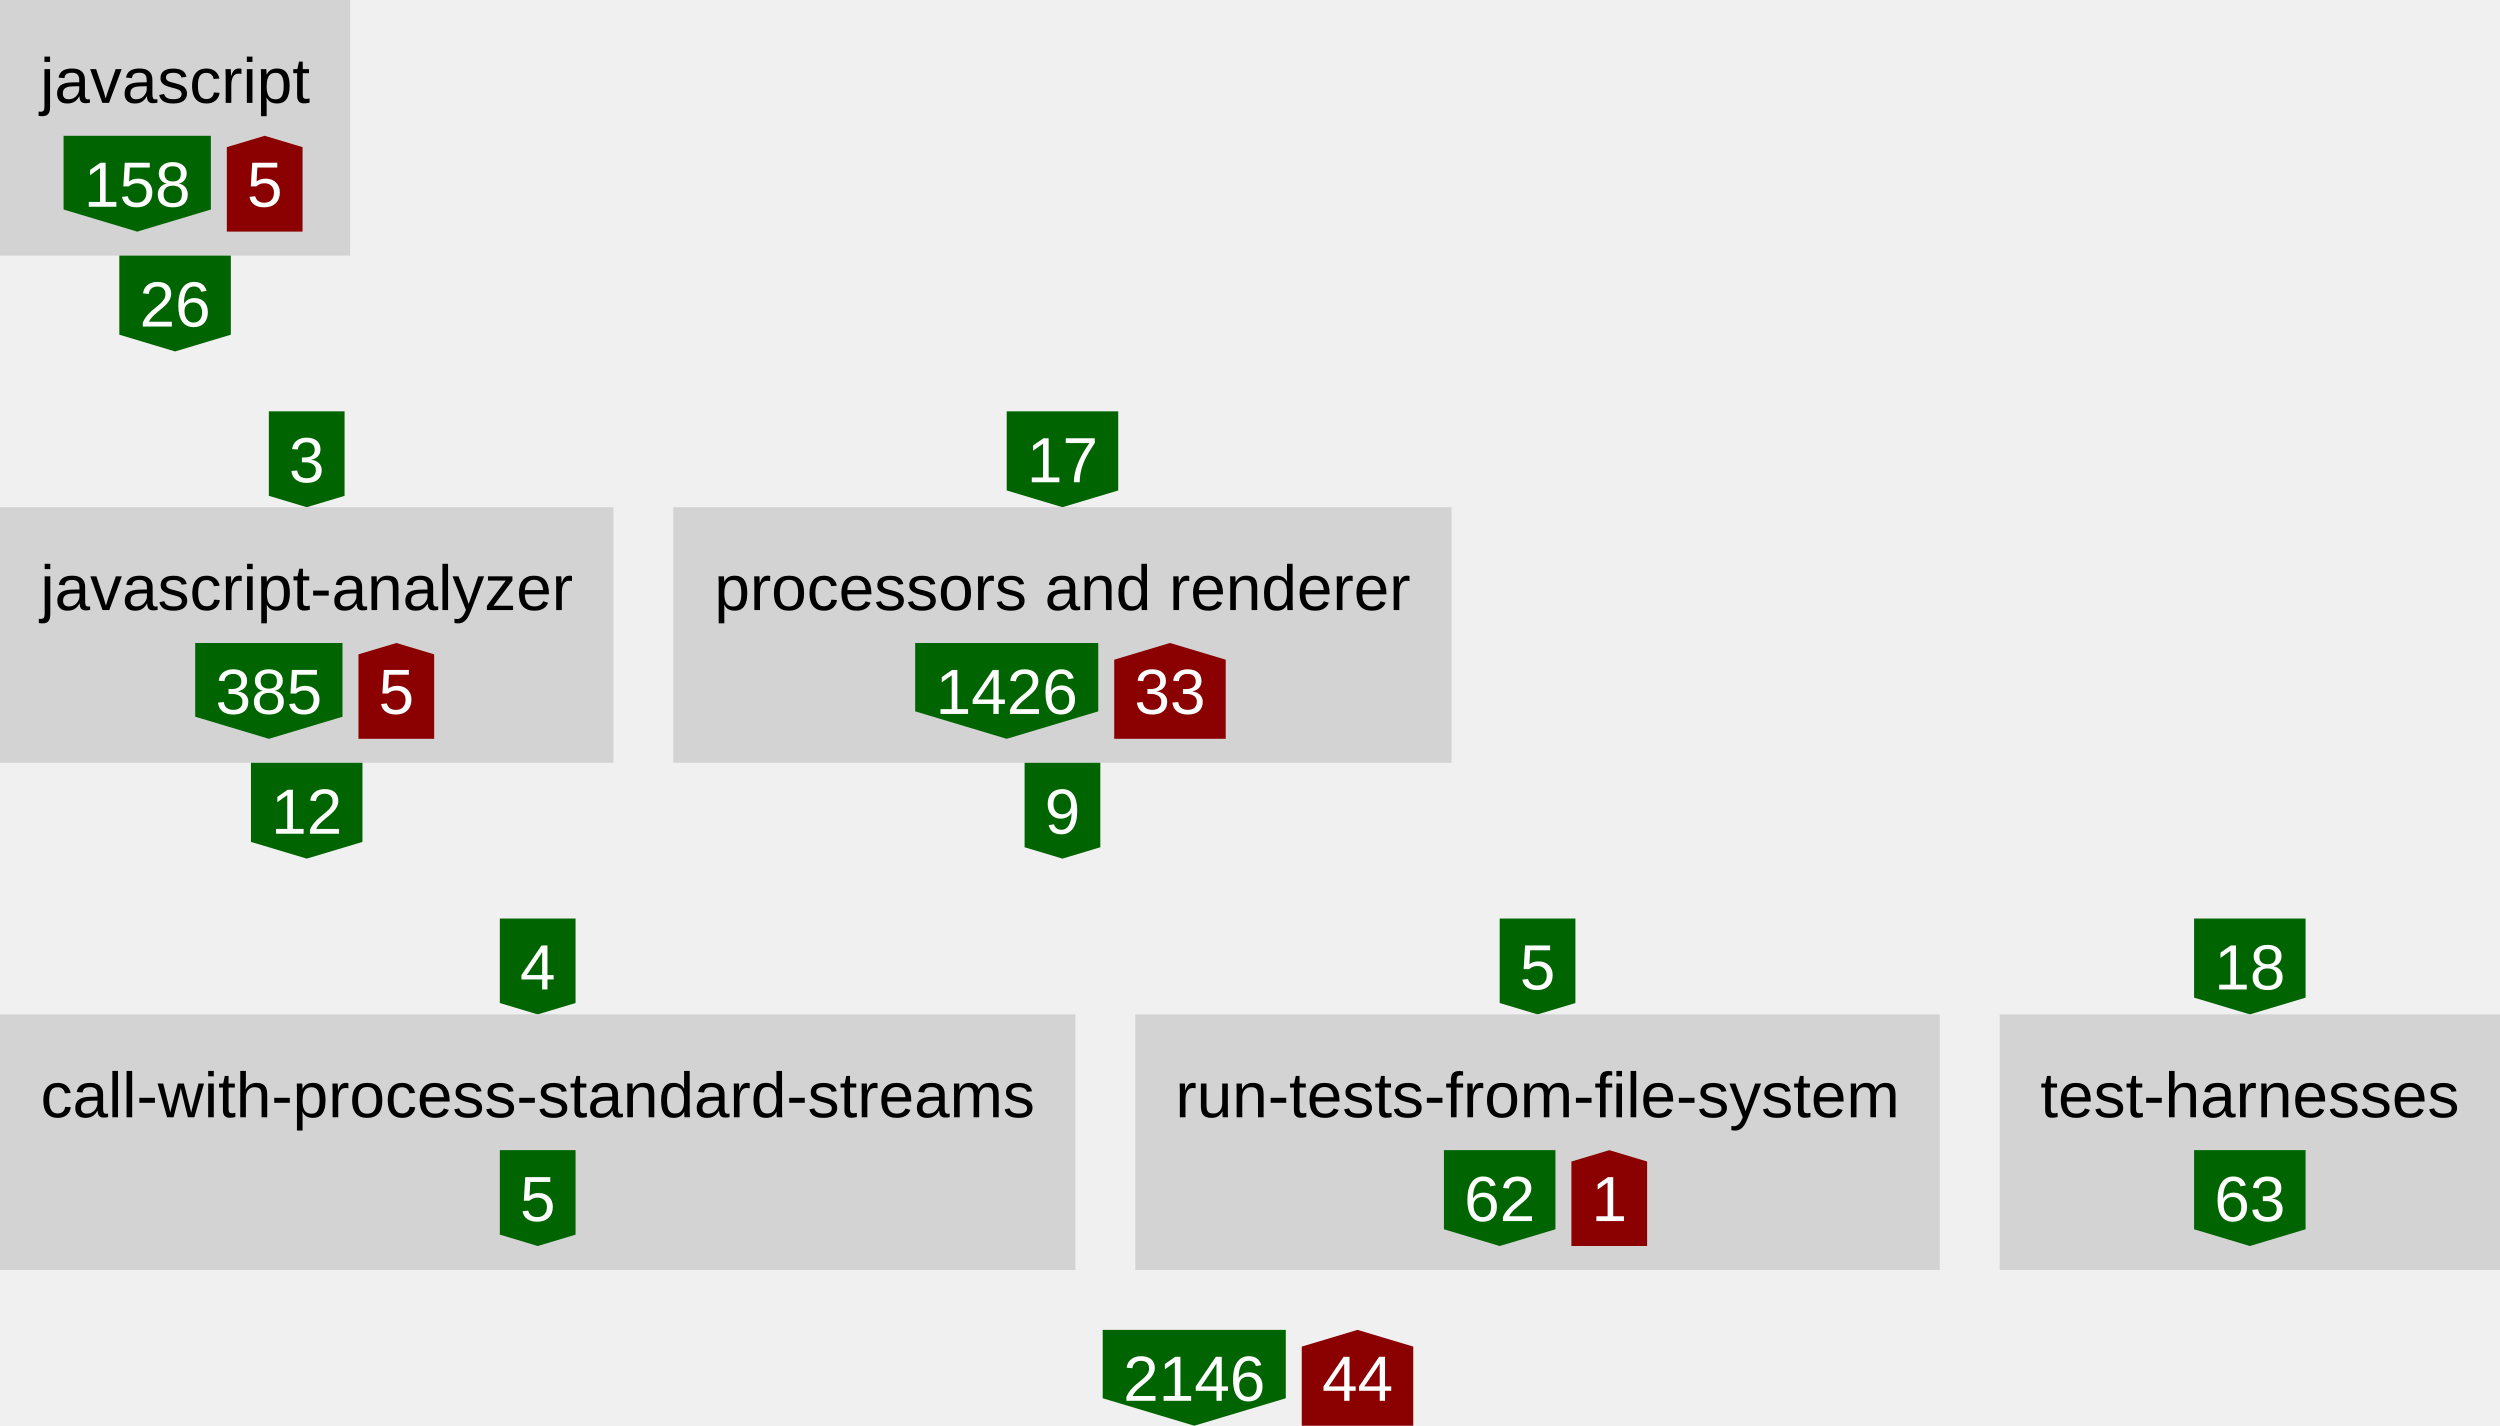
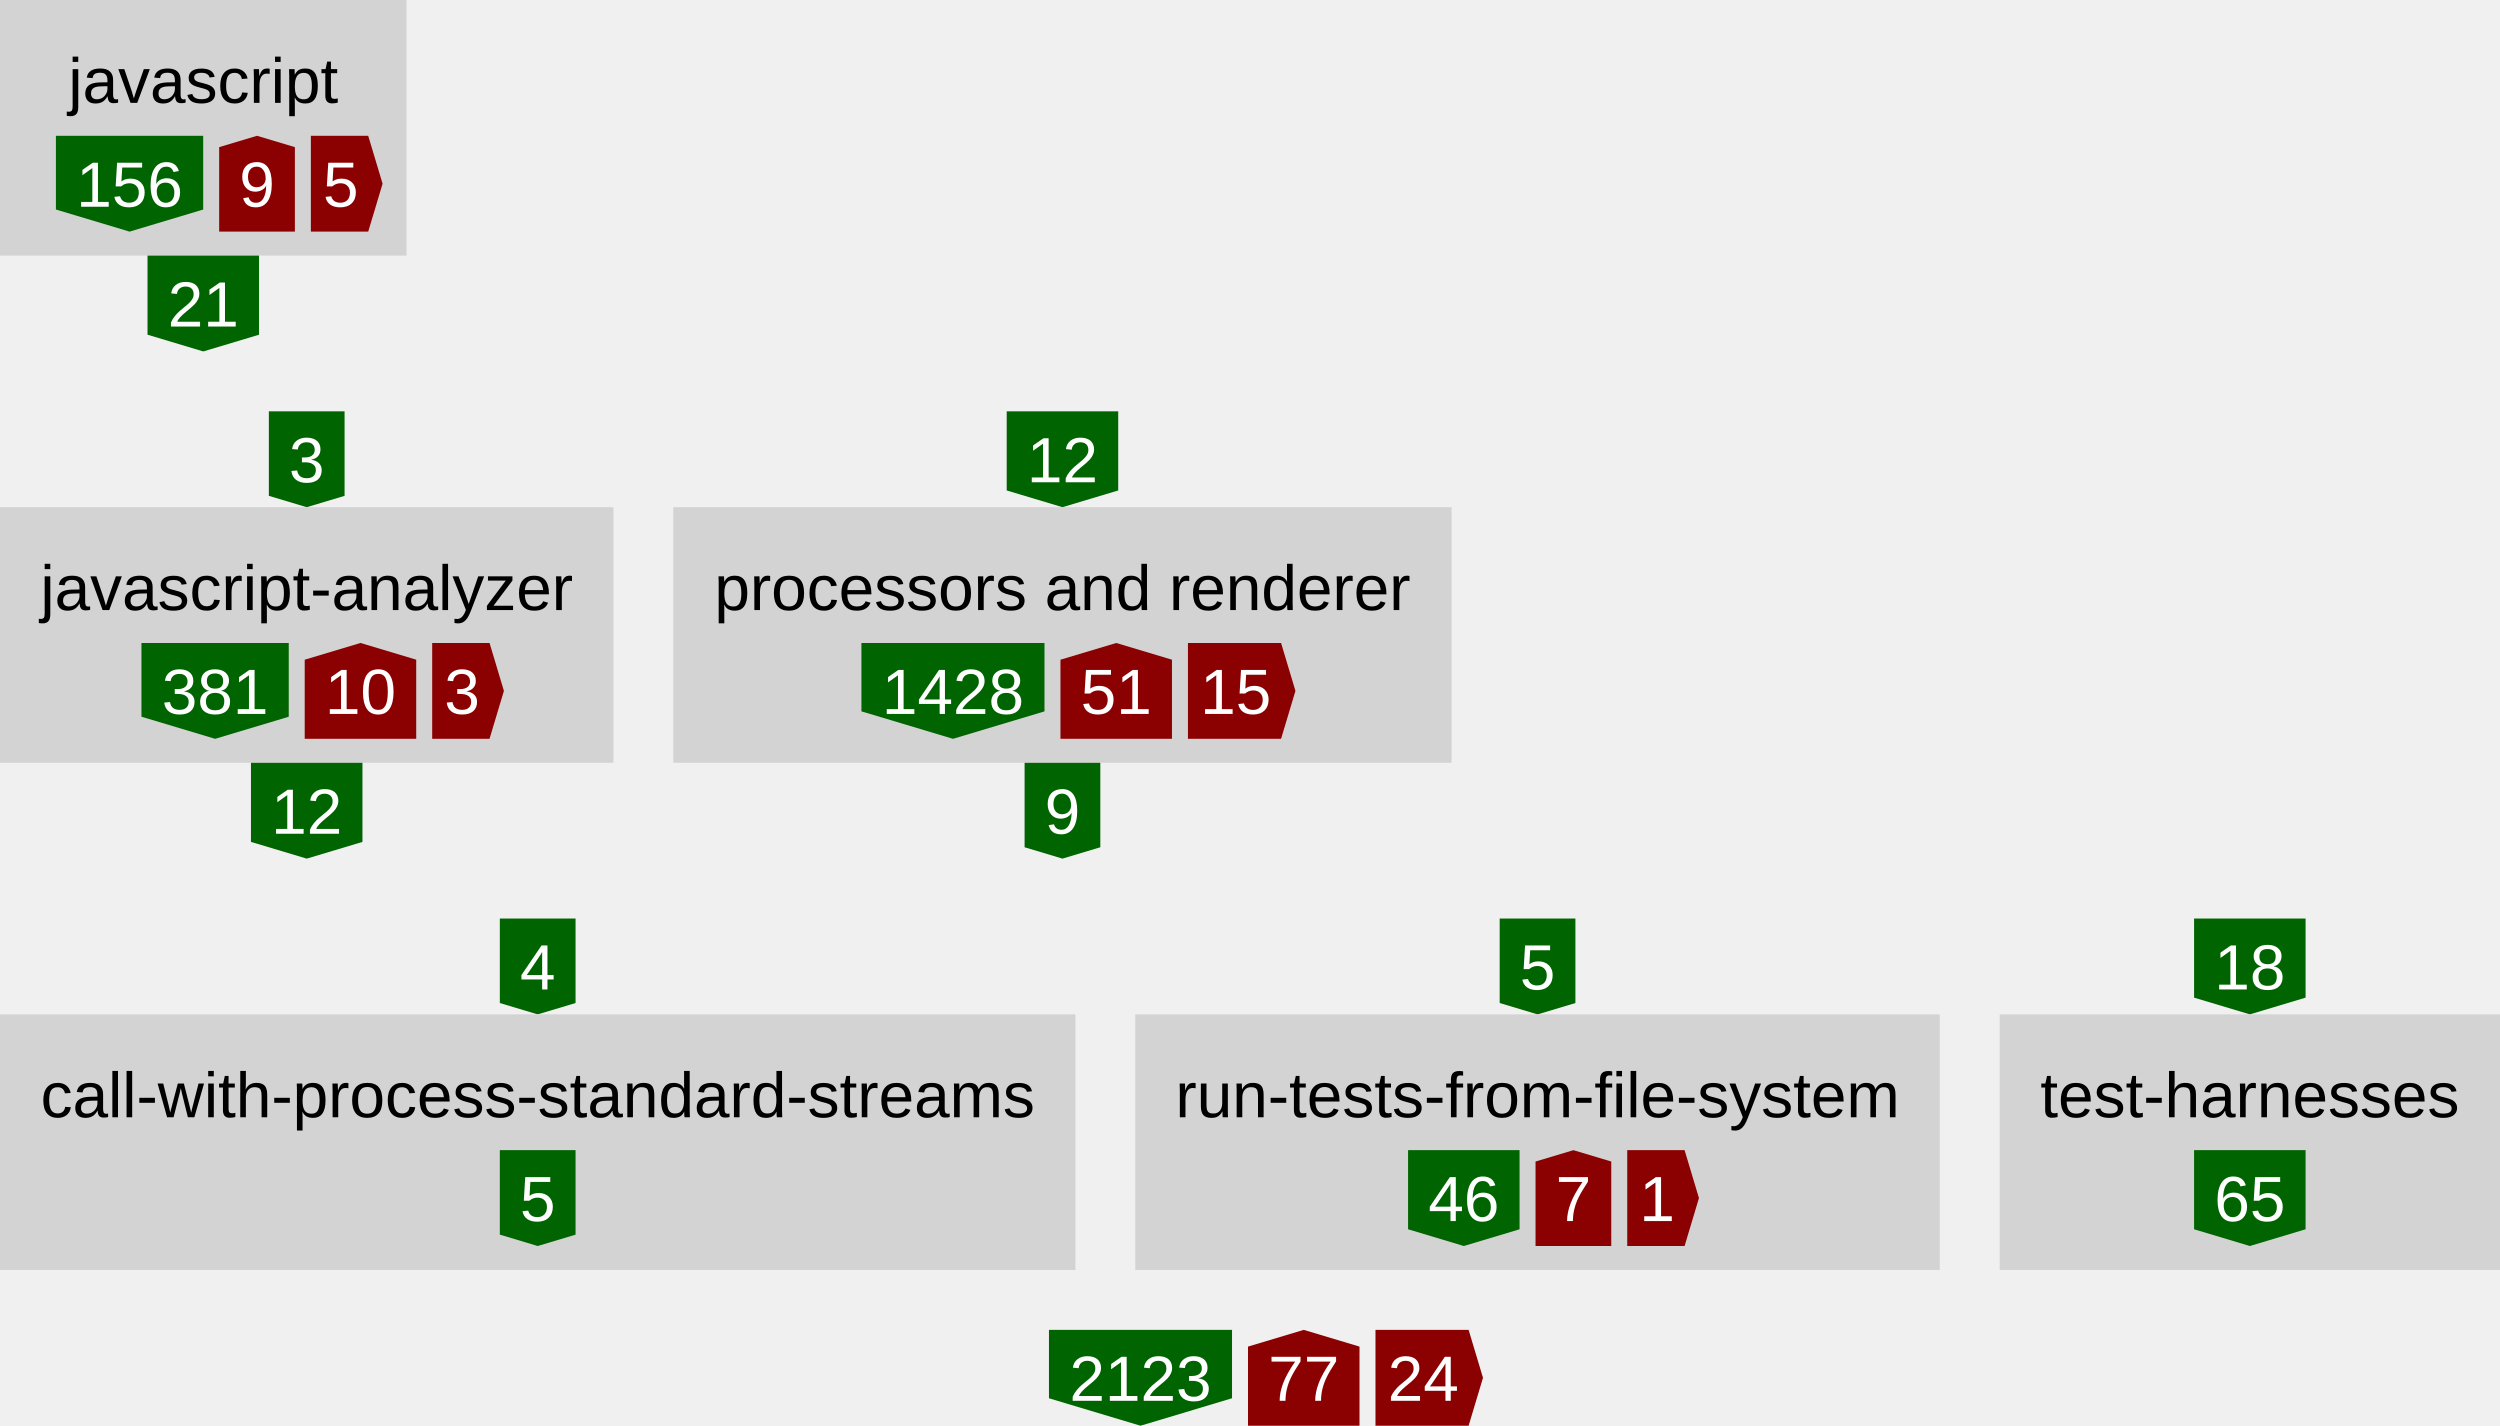
<svg xmlns="http://www.w3.org/2000/svg" height="357" width="626">
  <defs>
    <style type="text/css">text{font-family:arial;font-size:16px}g.anonymous&gt;text{font-style:italic}g.parent&gt;rect{fill:none;stroke:gray}g.item&gt;rect{fill:lightgray}g.item&gt;text{text-anchor:middle}g.dependency&gt;text{fill:white;text-anchor:middle}</style>
  </defs>
  <symbol id="down-arrow" preserveAspectRatio="xMidYMax slice" viewBox="0,0,1,1">
    <polygon fill="darkgreen" points="0,0.85 0,0 1,0 1,0.85 0.5,1" />
  </symbol>
  <symbol id="right-arrow" preserveAspectRatio="xMaxYMid slice" viewBox="0,0,1,1">
    <polygon fill="darkred" points="0.85,0 0,0 0,1 0.85,1 1,0.5" />
  </symbol>
  <symbol id="up-arrow" preserveAspectRatio="xMidYMin slice" viewBox="0,0,1,1">
    <polygon fill="darkred" points="0,0.15 0,1 1,1 1,0.15 0.5,0" />
  </symbol>
  <g class="item">
-     <rect height="64" width="87.68" />
-     <text x="43.84" y="25.76">javascript</text>
+     <rect height="64" width="101.8" />
+     <text x="50.9" y="25.76">javascript</text>
    <g class="dependency">
-       <use href="#down-arrow" height="24" width="36.88" x="15.92" y="34" />
-       <text x="34.36" y="51.76">158</text>
+       <use href="#down-arrow" height="24" width="36.88" x="14" y="34" />
+       <text x="32.44" y="51.76">156</text>
    </g>
    <g class="dependency">
-       <use href="#up-arrow" height="24" width="18.96" x="56.8" y="34" />
-       <text x="66.28" y="51.76">5</text>
+       <use href="#up-arrow" height="24" width="18.96" x="54.88" y="34" />
+       <text x="64.36" y="51.76">9</text>
+     </g>
+     <g class="dependency">
+       <use href="#right-arrow" height="24" width="17.96" x="77.84" y="34" />
+       <text x="85.32" y="51.76">5</text>
    </g>
  </g>
  <g class="dependency">
-     <use href="#down-arrow" height="24" width="27.92" x="29.88" y="64" />
-     <text x="43.84" y="81.76">26</text>
+     <use href="#down-arrow" height="24" width="27.92" x="36.94" y="64" />
+     <text x="50.9" y="81.76">21</text>
  </g>
  <g class="dependency">
    <use href="#down-arrow" height="24" width="18.96" x="67.32" y="103" />
    <text x="76.8" y="120.76">3</text>
  </g>
  <g class="item">
    <rect height="64" width="153.6" y="127" />
    <text x="76.8" y="152.76">javascript-analyzer</text>
    <g class="dependency">
-       <use href="#down-arrow" height="24" width="36.88" x="48.88" y="161" />
-       <text x="67.32" y="178.76">385</text>
+       <use href="#down-arrow" height="24" width="36.88" x="35.42" y="161" />
+       <text x="53.86" y="178.76">381</text>
    </g>
    <g class="dependency">
-       <use href="#up-arrow" height="24" width="18.96" x="89.76" y="161" />
-       <text x="99.24" y="178.76">5</text>
+       <use href="#up-arrow" height="24" width="27.92" x="76.3" y="161" />
+       <text x="90.26" y="178.76">10</text>
+     </g>
+     <g class="dependency">
+       <use href="#right-arrow" height="24" width="17.96" x="108.22" y="161" />
+       <text x="115.7" y="178.76">3</text>
    </g>
  </g>
  <g class="dependency">
    <use href="#down-arrow" height="24" width="27.92" x="62.84" y="191" />
    <text x="76.8" y="208.76">12</text>
  </g>
  <g class="dependency">
    <use href="#down-arrow" height="24" width="27.92" x="252.08" y="103" />
-     <text x="266.04" y="120.76">17</text>
+     <text x="266.04" y="120.76">12</text>
  </g>
  <g class="item">
    <rect height="64" width="194.88" x="168.6" y="127" />
    <text x="266.04" y="152.76">processors and renderer</text>
    <g class="dependency">
-       <use href="#down-arrow" height="24" width="45.84" x="229.16" y="161" />
-       <text x="252.08" y="178.76">1426</text>
+       <use href="#down-arrow" height="24" width="45.84" x="215.7" y="161" />
+       <text x="238.62" y="178.76">1428</text>
    </g>
    <g class="dependency">
-       <use href="#up-arrow" height="24" width="27.92" x="279" y="161" />
-       <text x="292.96" y="178.76">33</text>
+       <use href="#up-arrow" height="24" width="27.92" x="265.54" y="161" />
+       <text x="279.5" y="178.76">51</text>
+     </g>
+     <g class="dependency">
+       <use href="#right-arrow" height="24" width="26.92" x="297.46" y="161" />
+       <text x="309.42" y="178.76">15</text>
    </g>
  </g>
  <g class="dependency">
    <use href="#down-arrow" height="24" width="18.96" x="256.56" y="191" />
    <text x="266.04" y="208.76">9</text>
  </g>
  <g class="dependency">
    <use href="#down-arrow" height="24" width="18.96" x="125.16" y="230" />
    <text x="134.64" y="247.76">4</text>
  </g>
  <g class="item">
    <rect height="64" width="269.28" y="254" />
    <text x="134.64" y="279.76">call-with-process-standard-streams</text>
    <g class="dependency">
      <use href="#down-arrow" height="24" width="18.96" x="125.16" y="288" />
      <text x="134.64" y="305.76">5</text>
    </g>
  </g>
  <g class="dependency">
    <use href="#down-arrow" height="24" width="18.96" x="375.52" y="230" />
    <text x="385" y="247.76">5</text>
  </g>
  <g class="item">
    <rect height="64" width="201.44" x="284.28" y="254" />
    <text x="385" y="279.76">run-tests-from-file-system</text>
    <g class="dependency">
-       <use href="#down-arrow" height="24" width="27.92" x="361.56" y="288" />
-       <text x="375.52" y="305.76">62</text>
+       <use href="#down-arrow" height="24" width="27.92" x="352.58" y="288" />
+       <text x="366.54" y="305.76">46</text>
    </g>
    <g class="dependency">
-       <use href="#up-arrow" height="24" width="18.96" x="393.48" y="288" />
-       <text x="402.96" y="305.76">1</text>
+       <use href="#up-arrow" height="24" width="18.96" x="384.5" y="288" />
+       <text x="393.98" y="305.76">7</text>
+     </g>
+     <g class="dependency">
+       <use href="#right-arrow" height="24" width="17.96" x="407.46" y="288" />
+       <text x="414.94" y="305.76">1</text>
    </g>
  </g>
  <g class="dependency">
    <use href="#down-arrow" height="24" width="27.92" x="549.4" y="230" />
    <text x="563.36" y="247.76">18</text>
  </g>
  <g class="item">
    <rect height="64" width="125.28" x="500.72" y="254" />
    <text x="563.36" y="279.76">test-harnesses</text>
    <g class="dependency">
      <use href="#down-arrow" height="24" width="27.92" x="549.4" y="288" />
-       <text x="563.36" y="305.76">63</text>
+       <text x="563.36" y="305.76">65</text>
    </g>
  </g>
  <g class="dependency">
-     <use href="#down-arrow" height="24" width="45.84" x="276.12" y="333" />
-     <text x="299.04" y="350.76">2146</text>
+     <use href="#down-arrow" height="24" width="45.84" x="262.66" y="333" />
+     <text x="285.58" y="350.76">2123</text>
  </g>
  <g class="dependency">
-     <use href="#up-arrow" height="24" width="27.92" x="325.96" y="333" />
-     <text x="339.92" y="350.76">44</text>
+     <use href="#up-arrow" height="24" width="27.92" x="312.5" y="333" />
+     <text x="326.46" y="350.76">77</text>
+   </g>
+   <g class="dependency">
+     <use href="#right-arrow" height="24" width="26.92" x="344.42" y="333" />
+     <text x="356.38" y="350.76">24</text>
  </g>
</svg>
